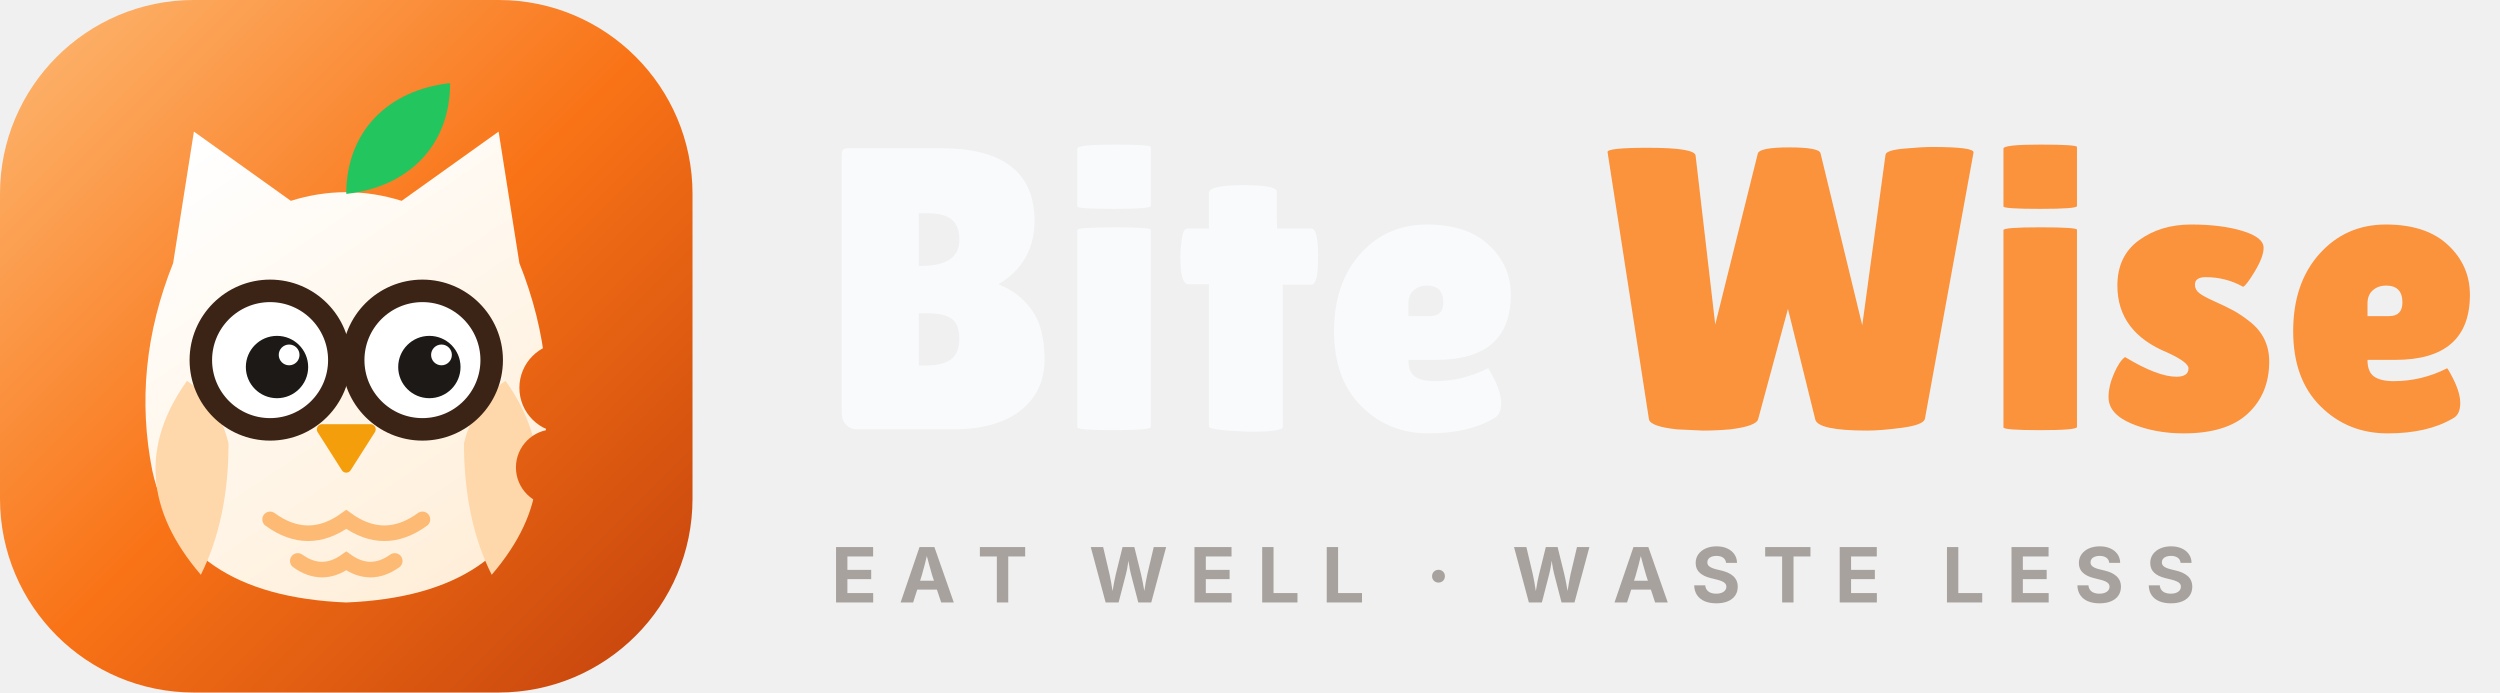
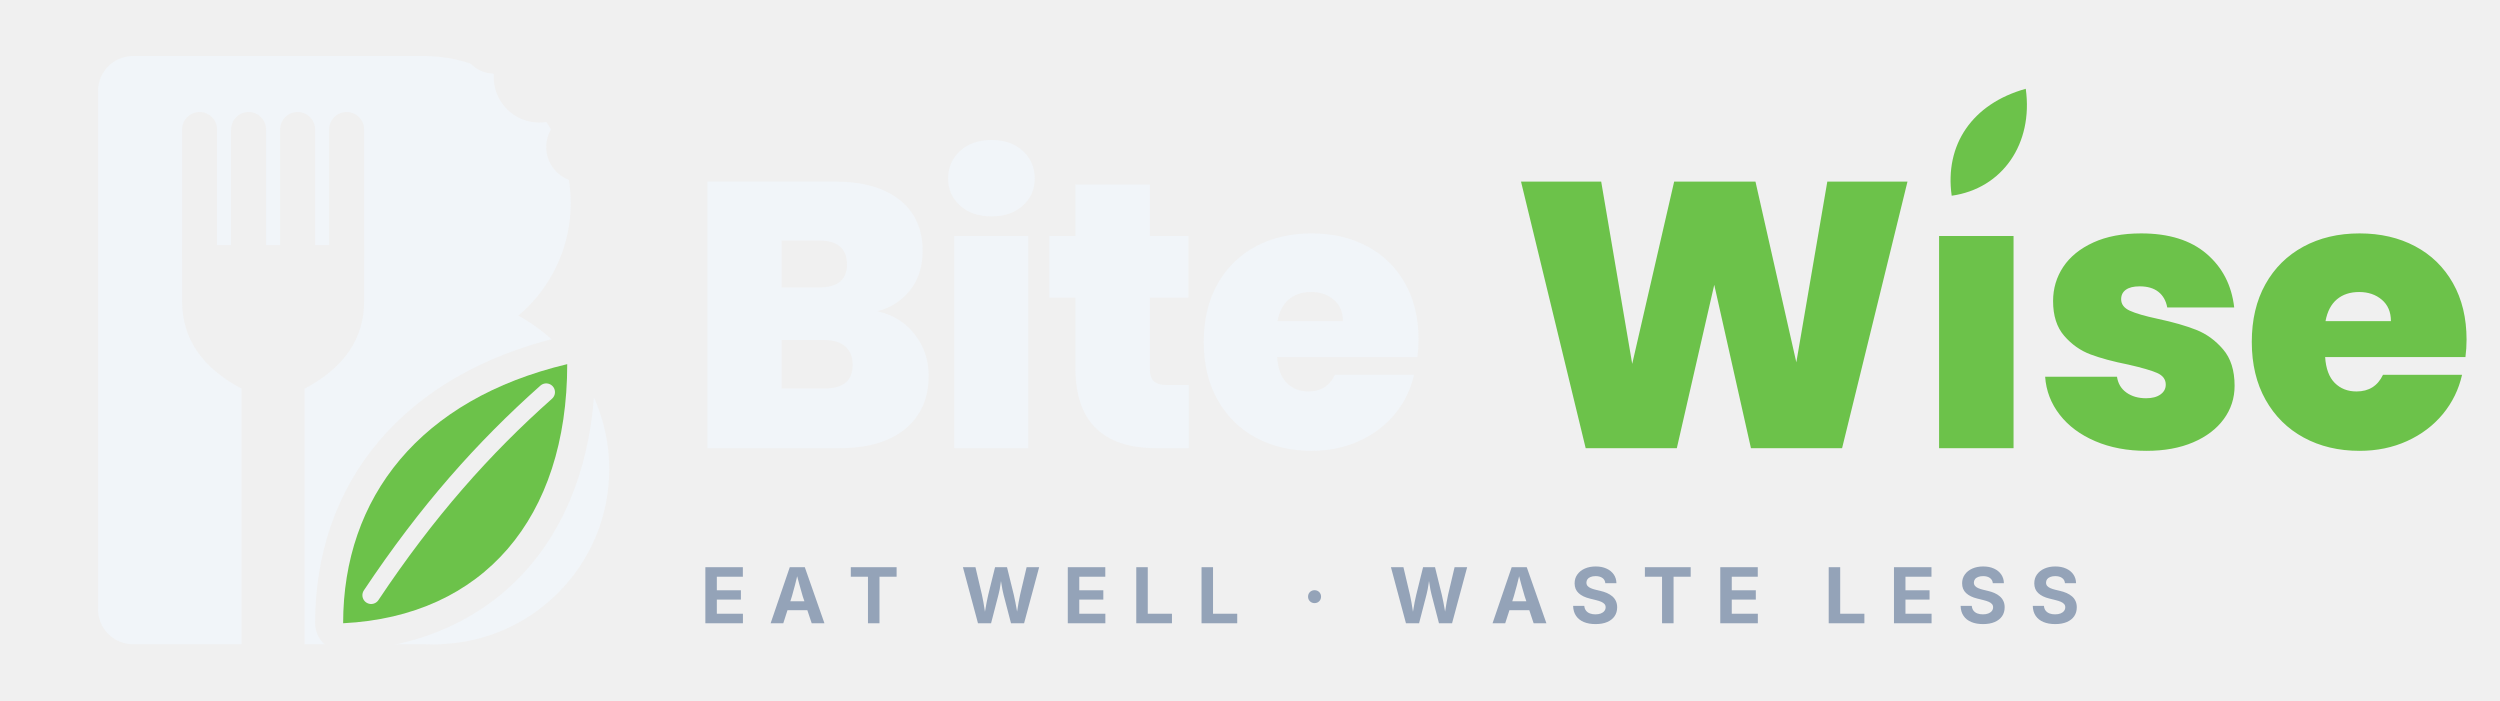
- <svg xmlns="http://www.w3.org/2000/svg" viewBox="0 0 722 200" role="img" aria-label="Bite Wise">
+ <svg xmlns="http://www.w3.org/2000/svg" viewBox="0 0 714 200" role="img" aria-label="Bite Wise">
  <defs>
-     <linearGradient id="logodarksvg-tile" x1="0" y1="0" x2="200" y2="200" gradientUnits="userSpaceOnUse">
-       <stop offset="0" stop-color="#FDBA74" />
-       <stop offset=".5" stop-color="#F97316" />
-       <stop offset="1" stop-color="#C2410C" />
-     </linearGradient>
-     <linearGradient id="logodarksvg-body" x1="60" y1="40" x2="150" y2="175" gradientUnits="userSpaceOnUse">
-       <stop offset="0" stop-color="#FFFFFF" />
-       <stop offset="1" stop-color="#FFEDD5" />
-     </linearGradient>
-     <mask id="logodarksvg-bite" maskUnits="userSpaceOnUse" x="0" y="0" width="200" height="200">
+     <mask id="logodarksvg-b" maskUnits="userSpaceOnUse" x="0" y="0" width="200" height="200">
+       <rect x="28" y="16" width="84" height="168" rx="10" fill="#fff" />
+       <rect x="96" y="16" width="26" height="84" fill="#fff" />
+       <circle cx="121" cy="58" r="42" fill="#fff" />
+       <rect x="96" y="92" width="30" height="92" fill="#fff" />
+       <circle cx="124" cy="134" r="50" fill="#fff" />
+       <circle cx="154" cy="22" r="13" fill="#000" />
+       <circle cx="166" cy="42" r="10" fill="#000" />
+       <circle cx="141" cy="12" r="9" fill="#000" />
+       <g fill="#000">
+         <rect x="52" y="32" width="10" height="46" rx="5" />
+         <rect x="66" y="32" width="10" height="46" rx="5" />
+         <rect x="80" y="32" width="10" height="46" rx="5" />
+         <rect x="94" y="32" width="10" height="46" rx="5" />
+         <path d="M52 70 L104 70 L104 86 Q104 102 87 111 L87 200 L69 200 L69 111 Q52 102 52 86 Z" />
+       </g>
+       <path d="M98 178 C 98 142, 120 114, 162 104 C 162 148, 138 176, 98 178 Z" fill="#000" stroke="#000" stroke-width="16" stroke-linejoin="round" />
+     </mask>
+     <mask id="logodarksvg-v" maskUnits="userSpaceOnUse" x="0" y="0" width="200" height="200">
      <rect width="200" height="200" fill="#fff" />
-       <circle cx="163" cy="112" r="13" fill="#000" />
-       <circle cx="160" cy="135" r="11" fill="#000" />
+       <path d="M106 170 C 122 146, 138 128, 156 112" fill="none" stroke="#000" stroke-width="5" stroke-linecap="round" />
    </mask>
  </defs>
-   <rect class="tile" width="200" height="200" rx="56" fill="url(#logodarksvg-tile)" />
-   <g class="mark">
-     <g class="body" mask="url(#logodarksvg-bite)">
-       <path d="M50 76 L56 38 L84 58 Q100 53 116 58 L144 38 L150 76 Q162 106 156 136 Q148 172 100 174 Q52 172 44 136 Q38 106 50 76 Z" fill="url(#logodarksvg-body)" />
-       <path d="M54 110 Q34 138 58 166 Q66 150 66 128 Q63 116 54 110 Z" fill="#FED7AA" />
-       <path d="M146 110 Q166 138 142 166 Q134 150 134 128 Q137 116 146 110 Z" fill="#FED7AA" />
-       <path d="M78 150 q11 8 22 0 q11 8 22 0 M86 162 q7 5 14 0 q7 5 14 0" fill="none" stroke="#FDBA74" stroke-width="4.5" stroke-linecap="round" />
-     </g>
-     <path class="leaf" d="M100 56 C 100 38, 112 26, 130 24 C 130 42, 118 54, 100 56 Z" fill="#22C55E" />
-     <g class="eyes">
-       <circle cx="78" cy="104" r="20" fill="#fff" stroke="#3B2416" stroke-width="6.5" />
-       <circle cx="122" cy="104" r="20" fill="#fff" stroke="#3B2416" stroke-width="6.5" />
-       <path d="M98 101 Q100 97 102 101" fill="none" stroke="#3B2416" stroke-width="5" stroke-linecap="round" />
-       <circle cx="80" cy="106" r="9" fill="#1C1917" />
-       <circle cx="124" cy="106" r="9" fill="#1C1917" />
-       <circle cx="83.5" cy="102.5" r="3" fill="#fff" />
-       <circle cx="127.5" cy="102.5" r="3" fill="#fff" />
-     </g>
-     <path class="beak" d="M93 124 L107 124 L100 135 Z" fill="#F59E0B" stroke="#F59E0B" stroke-width="3" stroke-linejoin="round" />
+   <g class="b">
+     <rect width="200" height="200" fill="#F1F5F9" mask="url(#logodarksvg-b)" />
  </g>
-   <path class="word1" d="M298.76 63.80L298.76 63.80Q298.76 75.86 288.32 82.12L288.32 82.12Q294 84.21 297.83 89.32Q301.66 94.42 301.66 103.76Q301.66 113.10 294.75 118.55Q287.85 124 274.98 124L274.98 124L247.60 124Q245.63 124 244.35 122.67Q243.08 121.33 243.08 119.13L243.08 119.13L243.08 44.89Q243.08 43.61 243.48 43.21Q243.89 42.80 245.16 42.80L245.16 42.80L271.61 42.80Q298.76 42.80 298.76 63.80ZM267.78 61.59L265.35 61.59L265.35 76.79L265.93 76.79Q277.06 76.79 277.06 69.36L277.06 69.36Q277.06 65.30 274.92 63.45Q272.77 61.59 267.78 61.59L267.78 61.59ZM267.78 90.48L265.35 90.48L265.35 105.56L267.44 105.56Q272.42 105.56 274.74 103.70Q277.06 101.84 277.06 97.78Q277.06 93.72 274.92 92.10Q272.77 90.48 267.78 90.48L267.78 90.48ZM332.35 66.35L332.35 123.30Q332.35 124.23 321.74 124.23Q311.12 124.23 311.12 123.42L311.12 123.42L311.12 66.46Q311.12 65.65 321.74 65.65Q332.35 65.65 332.35 66.35L332.35 66.35ZM332.35 42.45L332.35 59.50Q332.35 60.32 321.74 60.32Q311.12 60.32 311.12 59.62L311.12 59.62L311.12 42.92Q311.12 41.76 321.74 41.76Q332.35 41.76 332.35 42.45L332.35 42.45ZM370.47 82.24L370.47 123.30Q370.47 124.70 360.73 124.70L360.73 124.70Q349.13 124.23 349.13 123.19L349.13 123.19L349.13 82.12L343.21 82.12Q340.89 82.12 340.89 74.12L340.89 74.12Q340.89 72.03 341.30 69.02Q341.70 66 342.98 66L342.98 66L349.13 66L349.13 55.79Q349.13 53.47 358.93 53.47Q368.73 53.47 368.73 55.33L368.73 55.33L368.73 62.75L368.85 66L378.71 66Q380.68 66 380.68 74.12Q380.68 82.24 378.71 82.24L378.71 82.24L370.47 82.24ZM431.33 120.87L431.33 120.87Q424.02 125.16 412.54 125.16Q401.05 125.16 393.16 117.33Q385.28 109.50 385.28 95.64Q385.28 81.78 392.87 73.31Q400.47 64.84 412.07 64.84Q423.67 64.84 429.99 70.76Q436.32 76.67 436.32 85.14L436.32 85.14Q436.32 103.93 414.74 103.93L414.74 103.93L406.74 103.93Q406.74 107.41 408.65 108.75Q410.56 110.08 414.28 110.08L414.28 110.08Q422.40 110.08 429.70 106.37L429.70 106.37Q429.82 106.25 430.75 107.99L430.75 107.99Q433.53 112.98 433.53 116.40Q433.53 119.82 431.33 120.87ZM416.83 87.34L416.83 87.34Q416.83 82.47 412.07 82.47L412.07 82.47Q409.87 82.47 408.30 83.81Q406.74 85.14 406.74 87.69L406.74 87.69L406.74 91.29L413 91.29Q416.83 91.29 416.83 87.34Z" fill="#F8FAFC" />
-   <path class="word2" d="M476.22 121.10L464.27 43.96Q463.92 42.68 475.99 42.68L475.99 42.68Q489.33 42.68 489.68 44.89L489.68 44.89L495.36 93.72L507.66 44.31Q508.24 42.57 516.70 42.57Q525.17 42.57 525.75 44.19L525.75 44.19L537.82 93.96L544.54 44.66Q544.78 43.38 549.88 42.92Q554.98 42.45 558.12 42.45L558.12 42.45Q570.30 42.45 569.95 44.08L569.95 44.08L555.91 120.98Q555.45 122.72 549.30 123.54Q543.15 124.35 539.32 124.35L539.32 124.35Q524.94 124.35 524.24 121.10L524.24 121.10L516.36 89.20L507.77 120.98Q507.31 123.07 499.65 124L499.65 124Q495.71 124.35 491.76 124.35L491.76 124.35L484.34 124Q476.68 123.19 476.22 121.10L476.22 121.10ZM599.83 66.35L599.83 123.30Q599.83 124.23 589.22 124.23Q578.60 124.23 578.60 123.42L578.60 123.42L578.60 66.46Q578.60 65.65 589.22 65.65Q599.83 65.65 599.83 66.35L599.83 66.35ZM599.83 42.45L599.83 59.50Q599.83 60.32 589.22 60.32Q578.60 60.32 578.60 59.62L578.60 59.62L578.60 42.92Q578.60 41.76 589.22 41.76Q599.83 41.76 599.83 42.45L599.83 42.45ZM613.71 103.12L613.71 103.12Q623.10 108.80 628.56 108.80L628.56 108.80Q632.04 108.80 632.04 106.37L632.04 106.37Q632.04 104.63 626.00 101.84L626.00 101.84Q611.50 95.93 611.50 82.47L611.50 82.47Q611.50 73.89 617.77 69.36Q624.03 64.84 632.79 64.84Q641.55 64.84 647.64 66.70Q653.73 68.55 653.73 71.57L653.73 71.57Q653.73 74.12 651.23 78.30Q648.74 82.47 647.81 82.82L647.81 82.82Q642.82 80.04 637.02 80.04L637.02 80.04Q633.89 80.04 633.89 82.24L633.89 82.24Q633.89 83.63 635.11 84.62Q636.33 85.60 639.58 87.05Q642.82 88.50 644.97 89.66Q647.12 90.82 649.78 92.91L649.78 92.91Q655.35 97.32 655.35 104.40L655.35 104.40Q655.35 113.68 649.20 119.42Q643.06 125.16 630.64 125.16L630.64 125.16Q622.41 125.16 615.68 122.38Q608.95 119.59 608.95 114.72L608.95 114.72Q608.95 111.47 610.52 107.88Q612.08 104.28 613.71 103.12ZM708.32 120.87L708.32 120.87Q701.01 125.16 689.53 125.16Q678.04 125.16 670.16 117.33Q662.27 109.50 662.27 95.64Q662.27 81.78 669.87 73.31Q677.46 64.84 689.06 64.84Q700.66 64.84 706.99 70.76Q713.31 76.67 713.31 85.14L713.31 85.14Q713.31 103.93 691.73 103.93L691.73 103.93L683.73 103.93Q683.73 107.41 685.64 108.75Q687.56 110.08 691.27 110.08L691.27 110.08Q699.39 110.08 706.70 106.37L706.70 106.37Q706.81 106.25 707.74 107.99L707.74 107.99Q710.52 112.98 710.52 116.40Q710.52 119.82 708.32 120.87ZM693.82 87.34L693.82 87.34Q693.82 82.47 689.06 82.47L689.06 82.47Q686.86 82.47 685.29 83.81Q683.73 85.14 683.73 87.69L683.73 87.69L683.73 91.29L689.99 91.29Q693.82 91.29 693.82 87.34Z" fill="#FB923C" />
-   <path class="tagline" d="M252.18 174L241.45 174L241.45 157.99L252.16 157.99L252.16 160.71L244.73 160.71L244.73 164.58L251.60 164.58L251.60 167.25L244.73 167.25L244.73 171.28L252.18 171.28L252.18 174ZM263.71 174L260.09 174L265.56 157.99L269.85 157.99L275.46 174L271.82 174L270.58 170.28L264.90 170.28L263.71 174ZM265.72 167.72L269.74 167.72L269.25 166.28Q268.79 164.78 268.32 163L268.32 163Q268.01 161.85 267.67 160.57L267.67 160.57Q267.35 161.87 267.07 163.02L267.07 163.02Q266.62 164.82 266.18 166.28L266.18 166.28L265.72 167.72ZM287.89 160.71L282.99 160.71L282.99 157.99L296.07 157.99L296.07 160.71L291.18 160.71L291.18 174L287.89 174L287.89 160.71ZM323.05 174L319.31 174L315.01 157.99L318.59 157.99L320.44 165.87Q320.67 166.86 320.86 167.98Q321.05 169.10 321.23 170.23L321.23 170.23Q321.27 170.48 321.30 170.71L321.30 170.71Q321.35 170.48 321.39 170.23L321.39 170.23Q321.58 169.10 321.79 167.98Q321.99 166.86 322.24 165.87L322.24 165.87L324.19 157.99L327.60 157.99L329.54 165.87Q329.79 166.86 329.99 167.98Q330.20 169.10 330.40 170.23L330.40 170.23Q330.43 170.47 330.48 170.68L330.48 170.68Q330.51 170.47 330.55 170.23L330.55 170.23Q330.72 169.10 330.92 167.98Q331.12 166.86 331.34 165.87L331.34 165.87L333.20 157.99L336.78 157.99L332.48 174L328.74 174L326.61 165.81Q326.27 164.45 326.03 162.86L326.03 162.86Q325.96 162.40 325.88 161.94L325.88 161.94Q325.82 162.37 325.76 162.80L325.76 162.80Q325.55 164.36 325.17 165.81L325.17 165.81L323.05 174ZM355.69 174L344.96 174L344.96 157.99L355.67 157.99L355.67 160.71L348.24 160.71L348.24 164.58L355.11 164.58L355.11 167.25L348.24 167.25L348.24 171.28L355.69 171.28L355.69 174ZM374.71 174L364.52 174L364.52 157.99L367.80 157.99L367.80 171.28L374.71 171.28L374.71 174ZM393.35 174L383.16 174L383.16 157.99L386.44 157.99L386.44 171.28L393.35 171.28L393.35 174ZM415.44 168.25L415.44 168.25Q414.65 168.25 414.11 167.72Q413.58 167.19 413.58 166.41L413.58 166.41Q413.58 165.62 414.11 165.09Q414.65 164.56 415.44 164.56L415.44 164.56Q416.22 164.56 416.76 165.09Q417.29 165.62 417.29 166.41L417.29 166.41Q417.29 167.19 416.76 167.72Q416.22 168.25 415.44 168.25ZM445.29 174L441.54 174L437.25 157.99L440.82 157.99L442.68 165.87Q442.91 166.86 443.10 167.98Q443.28 169.10 443.47 170.23L443.47 170.23Q443.51 170.48 443.54 170.71L443.54 170.71Q443.58 170.48 443.63 170.23L443.63 170.23Q443.82 169.10 444.02 167.98Q444.23 166.86 444.48 165.87L444.48 165.87L446.43 157.99L449.84 157.99L451.78 165.87Q452.03 166.86 452.23 167.98Q452.44 169.10 452.64 170.23L452.64 170.23Q452.67 170.47 452.71 170.68L452.71 170.68Q452.75 170.47 452.79 170.23L452.79 170.23Q452.96 169.10 453.16 167.98Q453.36 166.86 453.57 165.87L453.57 165.87L455.43 157.99L459.02 157.99L454.71 174L450.97 174L448.85 165.81Q448.50 164.45 448.27 162.86L448.27 162.86Q448.19 162.40 448.12 161.94L448.12 161.94Q448.05 162.37 448.00 162.80L448.00 162.80Q447.78 164.36 447.41 165.81L447.41 165.81L445.29 174ZM469.89 174L466.27 174L471.74 157.99L476.04 157.99L481.65 174L478.00 174L476.77 170.28L471.09 170.28L469.89 174ZM471.90 167.72L475.92 167.72L475.44 166.28Q474.97 164.78 474.50 163L474.50 163Q474.19 161.85 473.86 160.57L473.86 160.57Q473.53 161.87 473.26 163.02L473.26 163.02Q472.80 164.82 472.36 166.28L472.36 166.28L471.90 167.72ZM495.69 174.24L495.69 174.24Q493.76 174.24 492.34 173.65Q490.92 173.05 490.12 171.89Q489.33 170.73 489.28 169.04L489.28 169.04L492.47 169.04Q492.54 169.84 492.96 170.39Q493.38 170.93 494.08 171.20Q494.77 171.46 495.65 171.46L495.65 171.46Q496.54 171.46 497.19 171.21Q497.84 170.96 498.20 170.50Q498.57 170.04 498.57 169.42L498.57 169.42Q498.57 168.88 498.24 168.51Q497.91 168.13 497.30 167.87Q496.69 167.60 495.81 167.39L495.81 167.39L494.04 166.95Q492.01 166.46 490.86 165.40Q489.71 164.34 489.71 162.60L489.71 162.60Q489.71 161.15 490.49 160.07Q491.27 158.98 492.63 158.38Q493.99 157.78 495.73 157.78L495.73 157.78Q497.50 157.78 498.82 158.39Q500.14 158.99 500.89 160.07Q501.63 161.15 501.65 162.56L501.65 162.56L498.48 162.56Q498.39 161.59 497.66 161.07Q496.92 160.54 495.70 160.54L495.70 160.54Q494.87 160.54 494.28 160.78Q493.69 161.01 493.38 161.43Q493.08 161.85 493.08 162.39L493.08 162.39Q493.08 162.98 493.43 163.37Q493.79 163.76 494.38 164.00Q494.97 164.25 495.63 164.41L495.63 164.41L497.08 164.76Q498.09 164.99 498.96 165.37Q499.83 165.76 500.49 166.32Q501.14 166.89 501.50 167.66Q501.86 168.44 501.86 169.45L501.86 169.45Q501.86 170.90 501.13 171.98Q500.40 173.05 499.02 173.65Q497.63 174.24 495.69 174.24ZM514.68 160.71L509.78 160.71L509.78 157.99L522.86 157.99L522.86 160.71L517.97 160.71L517.97 174L514.68 174L514.68 160.71ZM542.04 174L531.31 174L531.31 157.99L542.02 157.99L542.02 160.71L534.59 160.71L534.59 164.58L541.46 164.58L541.46 167.25L534.59 167.25L534.59 171.28L542.04 171.28L542.04 174ZM572.47 174L562.28 174L562.28 157.99L565.56 157.99L565.56 171.28L572.47 171.28L572.47 174ZM591.66 174L580.92 174L580.92 157.99L591.63 157.99L591.63 160.71L584.20 160.71L584.20 164.58L591.08 164.58L591.08 167.25L584.20 167.25L584.20 171.28L591.66 171.28L591.66 174ZM606.35 174.24L606.35 174.24Q604.43 174.24 603.01 173.65Q601.58 173.05 600.79 171.89Q599.99 170.73 599.95 169.04L599.95 169.04L603.14 169.04Q603.21 169.84 603.62 170.39Q604.04 170.93 604.74 171.20Q605.44 171.46 606.32 171.46L606.32 171.46Q607.20 171.46 607.85 171.21Q608.50 170.96 608.87 170.50Q609.23 170.04 609.23 169.42L609.23 169.42Q609.23 168.88 608.90 168.51Q608.58 168.13 607.96 167.87Q607.35 167.60 606.47 167.39L606.47 167.39L604.71 166.95Q602.68 166.46 601.53 165.40Q600.38 164.34 600.38 162.60L600.38 162.60Q600.38 161.15 601.16 160.07Q601.94 158.98 603.30 158.38Q604.66 157.78 606.40 157.78L606.40 157.78Q608.17 157.78 609.49 158.39Q610.81 158.99 611.55 160.07Q612.29 161.15 612.31 162.56L612.31 162.56L609.15 162.56Q609.06 161.59 608.32 161.07Q607.59 160.54 606.36 160.54L606.36 160.54Q605.54 160.54 604.95 160.78Q604.35 161.01 604.05 161.43Q603.74 161.85 603.74 162.39L603.74 162.39Q603.74 162.98 604.10 163.37Q604.45 163.76 605.04 164.00Q605.63 164.25 606.30 164.41L606.30 164.41L607.75 164.76Q608.76 164.99 609.63 165.37Q610.50 165.76 611.15 166.32Q611.81 166.89 612.17 167.66Q612.53 168.44 612.53 169.45L612.53 169.45Q612.53 170.90 611.80 171.98Q611.07 173.05 609.68 173.65Q608.30 174.24 606.35 174.24ZM626.96 174.24L626.96 174.24Q625.04 174.24 623.61 173.65Q622.19 173.05 621.39 171.89Q620.60 170.73 620.56 169.04L620.56 169.04L623.75 169.04Q623.81 169.84 624.23 170.39Q624.65 170.93 625.35 171.20Q626.04 171.46 626.93 171.46L626.93 171.46Q627.81 171.46 628.46 171.21Q629.11 170.96 629.47 170.50Q629.84 170.04 629.84 169.42L629.84 169.42Q629.84 168.88 629.51 168.51Q629.18 168.13 628.57 167.87Q627.96 167.60 627.08 167.39L627.08 167.39L625.31 166.95Q623.28 166.46 622.13 165.40Q620.99 164.34 620.99 162.60L620.99 162.60Q620.99 161.15 621.76 160.07Q622.54 158.98 623.90 158.38Q625.26 157.78 627.00 157.78L627.00 157.78Q628.77 157.78 630.09 158.39Q631.42 158.99 632.16 160.07Q632.90 161.15 632.92 162.56L632.92 162.56L629.75 162.56Q629.67 161.59 628.93 161.07Q628.19 160.54 626.97 160.54L626.97 160.54Q626.14 160.54 625.55 160.78Q624.96 161.01 624.65 161.43Q624.35 161.85 624.35 162.39L624.35 162.39Q624.35 162.98 624.70 163.37Q625.06 163.76 625.65 164.00Q626.24 164.25 626.90 164.41L626.90 164.41L628.35 164.76Q629.36 164.99 630.23 165.37Q631.10 165.76 631.76 166.32Q632.42 166.89 632.77 167.66Q633.13 168.44 633.13 169.45L633.13 169.45Q633.13 170.90 632.40 171.98Q631.67 173.05 630.29 173.65Q628.90 174.24 626.96 174.24Z" fill="#A8A29E" />
+   <g class="leaf">
+     <path d="M98 178 C 98 142, 120 114, 162 104 C 162 148, 138 176, 98 178 Z" fill="#6CC24A" mask="url(#logodarksvg-v)" />
+   </g>
+   <path class="word1" d="M250.65 88.90Q257.34 90.42 261.29 95.55Q265.23 100.68 265.23 107.26L265.23 107.26Q265.23 116.98 258.53 122.49Q251.84 128 239.74 128L239.74 128L202.05 128L202.05 51.86L238.55 51.86Q250.22 51.86 256.86 57.04Q263.50 62.23 263.50 71.62L263.50 71.62Q263.50 78.32 259.99 82.80Q256.48 87.28 250.65 88.90L250.65 88.90ZM223.22 68.71L223.22 82.10L233.91 82.10Q241.90 82.10 241.90 75.51L241.90 75.51Q241.90 68.71 233.91 68.71L233.91 68.71L223.22 68.71ZM235.53 110.94Q243.52 110.94 243.52 104.24L243.52 104.24Q243.52 100.78 241.41 98.95Q239.31 97.11 235.42 97.11L235.42 97.11L223.22 97.11L223.22 110.94L235.53 110.94ZM283.21 61.80Q277.59 61.80 274.19 58.72Q270.79 55.64 270.79 51.00L270.79 51.00Q270.79 46.24 274.19 43.11Q277.59 39.98 283.21 39.98L283.21 39.98Q288.72 39.98 292.12 43.11Q295.52 46.24 295.52 51.00L295.52 51.00Q295.52 55.64 292.12 58.72Q288.72 61.80 283.21 61.80L283.21 61.80ZM272.52 67.41L293.68 67.41L293.68 128L272.52 128L272.52 67.41ZM333.37 109.96L339.53 109.96L339.53 128L330.35 128Q307.13 128 307.13 105.00L307.13 105.00L307.13 85.02L299.68 85.02L299.68 67.41L307.13 67.41L307.13 52.72L328.40 52.72L328.40 67.41L339.42 67.41L339.42 85.02L328.40 85.02L328.40 105.32Q328.40 107.80 329.54 108.88Q330.67 109.96 333.37 109.96L333.37 109.96ZM405.14 97.00Q405.14 99.49 404.81 101.97L404.81 101.97L364.74 101.97Q365.07 106.94 367.50 109.37Q369.93 111.80 373.71 111.80L373.71 111.80Q379.00 111.80 381.27 107.05L381.27 107.05L403.84 107.05Q402.44 113.31 398.39 118.23Q394.34 123.14 388.18 125.95Q382.02 128.76 374.57 128.76L374.57 128.76Q365.61 128.76 358.64 124.98Q351.68 121.20 347.73 114.18Q343.79 107.16 343.79 97.65L343.79 97.65Q343.79 88.15 347.68 81.18Q351.57 74.22 358.53 70.44Q365.50 66.66 374.57 66.66L374.57 66.66Q383.54 66.66 390.45 70.33Q397.36 74 401.25 80.86Q405.14 87.72 405.14 97.00L405.14 97.00ZM364.85 91.71L383.54 91.71Q383.54 87.82 380.94 85.61Q378.35 83.40 374.46 83.40L374.46 83.40Q370.58 83.40 368.09 85.50Q365.61 87.61 364.85 91.71L364.85 91.71Z" fill="#F1F5F9" />
+   <path class="word2" d="M521.88 51.86L544.78 51.86L526.10 128L500.07 128L489.59 81.34L478.90 128L452.87 128L434.40 51.86L457.30 51.86L466.16 103.92L478.14 51.86L501.36 51.86L513.03 103.48L521.88 51.86ZM553.80 67.41L575.07 67.41L575.07 128L553.80 128L553.80 67.41ZM613.03 128.76Q604.82 128.76 598.40 126.00Q591.97 123.25 588.25 118.44Q584.52 113.64 584.09 107.59L584.09 107.59L604.61 107.59Q605.04 110.50 607.31 112.12Q609.58 113.74 612.92 113.74L612.92 113.74Q615.52 113.74 617.03 112.66Q618.54 111.58 618.54 109.86L618.54 109.86Q618.54 107.59 616.06 106.51Q613.57 105.43 607.85 104.13L607.85 104.13Q601.37 102.84 597.05 101.22Q592.73 99.60 589.54 95.92Q586.36 92.25 586.36 85.99L586.36 85.99Q586.36 80.59 589.27 76.21Q592.19 71.84 597.86 69.25Q603.53 66.66 611.52 66.66L611.52 66.66Q623.40 66.66 630.20 72.49Q637.01 78.32 638.09 87.82L638.09 87.82L618.97 87.82Q618.43 84.91 616.43 83.34Q614.44 81.78 611.09 81.78L611.09 81.78Q608.50 81.78 607.15 82.75Q605.80 83.72 605.80 85.45L605.80 85.45Q605.80 87.61 608.28 88.74Q610.76 89.88 616.27 91.06L616.27 91.06Q622.86 92.47 627.23 94.20Q631.61 95.92 634.90 99.76Q638.20 103.59 638.20 110.18L638.20 110.18Q638.20 115.47 635.12 119.68Q632.04 123.90 626.37 126.33Q620.70 128.76 613.03 128.76L613.03 128.76ZM704.45 97.00Q704.45 99.49 704.13 101.97L704.13 101.97L664.06 101.97Q664.38 106.94 666.81 109.37Q669.24 111.80 673.02 111.80L673.02 111.80Q678.32 111.80 680.58 107.05L680.58 107.05L703.16 107.05Q701.75 113.31 697.70 118.23Q693.65 123.14 687.50 125.95Q681.34 128.76 673.89 128.76L673.89 128.76Q664.92 128.76 657.96 124.98Q650.99 121.20 647.05 114.18Q643.11 107.16 643.11 97.65L643.11 97.65Q643.11 88.15 647.00 81.18Q650.88 74.22 657.85 70.44Q664.82 66.66 673.89 66.66L673.89 66.66Q682.85 66.66 689.76 70.33Q696.68 74 700.56 80.86Q704.45 87.72 704.45 97.00L704.45 97.00ZM664.17 91.71L682.85 91.71Q682.85 87.82 680.26 85.61Q677.67 83.40 673.78 83.40L673.78 83.40Q669.89 83.40 667.41 85.50Q664.92 87.61 664.17 91.71L664.17 91.71Z" fill="#6CC24A" />
+   <g class="ileaf">
+     <path d="M0 0 C 0 -14, 9 -24, 24 -26 C 24 -11, 14 0, 0 0 Z" transform="translate(557.4 55.9) rotate(-8) scale(1.050)" fill="#6CC24A" />
+   </g>
+   <path class="tagline" d="M212.18 178L201.45 178L201.45 161.99L212.16 161.99L212.16 164.71L204.73 164.71L204.73 168.58L211.60 168.58L211.60 171.25L204.73 171.25L204.73 175.28L212.18 175.28L212.18 178ZM223.71 178L220.09 178L225.56 161.99L229.85 161.99L235.46 178L231.82 178L230.58 174.28L224.90 174.28L223.71 178ZM225.72 171.72L229.74 171.72L229.25 170.28Q228.79 168.78 228.32 167L228.32 167Q228.01 165.85 227.67 164.57L227.67 164.57Q227.35 165.87 227.07 167.02L227.07 167.02Q226.62 168.82 226.18 170.28L226.18 170.28L225.72 171.72ZM247.89 164.71L242.99 164.71L242.99 161.99L256.07 161.99L256.07 164.71L251.18 164.71L251.18 178L247.89 178L247.89 164.71ZM283.05 178L279.31 178L275.01 161.99L278.59 161.99L280.44 169.87Q280.67 170.86 280.86 171.98Q281.05 173.10 281.23 174.23L281.23 174.23Q281.27 174.48 281.30 174.71L281.30 174.71Q281.35 174.48 281.39 174.23L281.39 174.23Q281.58 173.10 281.79 171.98Q281.99 170.86 282.24 169.87L282.24 169.87L284.19 161.99L287.60 161.99L289.54 169.87Q289.79 170.86 289.99 171.98Q290.20 173.10 290.40 174.23L290.40 174.23Q290.43 174.47 290.48 174.68L290.48 174.68Q290.51 174.47 290.55 174.23L290.55 174.23Q290.72 173.10 290.92 171.98Q291.12 170.86 291.34 169.87L291.34 169.87L293.20 161.99L296.78 161.99L292.48 178L288.74 178L286.61 169.81Q286.27 168.45 286.03 166.86L286.03 166.86Q285.96 166.40 285.88 165.94L285.88 165.94Q285.82 166.37 285.76 166.80L285.76 166.80Q285.55 168.36 285.17 169.81L285.17 169.81L283.05 178ZM315.69 178L304.96 178L304.96 161.99L315.67 161.99L315.67 164.71L308.24 164.71L308.24 168.58L315.11 168.58L315.11 171.25L308.24 171.25L308.24 175.28L315.69 175.28L315.69 178ZM334.71 178L324.52 178L324.52 161.99L327.80 161.99L327.80 175.28L334.71 175.28L334.71 178ZM353.35 178L343.16 178L343.16 161.99L346.44 161.99L346.44 175.28L353.35 175.28L353.35 178ZM375.44 172.25L375.44 172.25Q374.65 172.25 374.11 171.72Q373.58 171.19 373.58 170.41L373.58 170.41Q373.58 169.62 374.11 169.09Q374.65 168.56 375.44 168.56L375.44 168.56Q376.22 168.56 376.76 169.09Q377.29 169.62 377.29 170.41L377.29 170.41Q377.29 171.19 376.76 171.72Q376.22 172.25 375.44 172.25ZM405.29 178L401.54 178L397.25 161.99L400.82 161.99L402.68 169.87Q402.91 170.86 403.10 171.98Q403.28 173.10 403.47 174.23L403.47 174.23Q403.51 174.48 403.54 174.71L403.54 174.71Q403.58 174.48 403.63 174.23L403.63 174.23Q403.82 173.10 404.02 171.98Q404.23 170.86 404.48 169.87L404.48 169.87L406.43 161.99L409.84 161.99L411.78 169.87Q412.03 170.86 412.23 171.98Q412.44 173.10 412.64 174.23L412.64 174.23Q412.67 174.47 412.71 174.68L412.71 174.68Q412.75 174.47 412.79 174.23L412.79 174.23Q412.96 173.10 413.16 171.98Q413.36 170.86 413.57 169.87L413.57 169.87L415.43 161.99L419.02 161.99L414.71 178L410.97 178L408.85 169.81Q408.50 168.45 408.27 166.86L408.27 166.86Q408.19 166.40 408.12 165.94L408.12 165.94Q408.05 166.37 408.00 166.80L408.00 166.80Q407.78 168.36 407.41 169.81L407.41 169.81L405.29 178ZM429.89 178L426.27 178L431.74 161.99L436.04 161.99L441.65 178L438.00 178L436.77 174.28L431.09 174.28L429.89 178ZM431.90 171.72L435.92 171.72L435.44 170.28Q434.97 168.78 434.50 167L434.50 167Q434.19 165.85 433.86 164.57L433.86 164.57Q433.53 165.87 433.26 167.02L433.26 167.02Q432.80 168.82 432.36 170.28L432.36 170.28L431.90 171.72ZM455.69 178.24L455.69 178.24Q453.76 178.24 452.34 177.65Q450.92 177.05 450.12 175.89Q449.33 174.73 449.28 173.04L449.28 173.04L452.47 173.04Q452.54 173.84 452.96 174.39Q453.38 174.93 454.08 175.20Q454.77 175.46 455.65 175.46L455.65 175.46Q456.54 175.46 457.19 175.21Q457.84 174.96 458.20 174.50Q458.57 174.04 458.57 173.42L458.57 173.42Q458.57 172.88 458.24 172.51Q457.91 172.13 457.30 171.87Q456.69 171.60 455.81 171.39L455.81 171.39L454.04 170.95Q452.01 170.46 450.86 169.40Q449.71 168.34 449.71 166.60L449.71 166.60Q449.71 165.15 450.49 164.07Q451.27 162.98 452.63 162.38Q453.99 161.78 455.73 161.78L455.73 161.78Q457.50 161.78 458.82 162.39Q460.14 162.99 460.89 164.07Q461.63 165.15 461.65 166.56L461.65 166.56L458.48 166.56Q458.39 165.59 457.66 165.07Q456.92 164.54 455.70 164.54L455.70 164.54Q454.87 164.54 454.28 164.78Q453.69 165.01 453.38 165.43Q453.08 165.85 453.08 166.39L453.08 166.39Q453.08 166.98 453.43 167.37Q453.79 167.76 454.38 168.00Q454.97 168.25 455.63 168.41L455.63 168.41L457.08 168.76Q458.09 168.99 458.96 169.37Q459.83 169.76 460.49 170.32Q461.14 170.89 461.50 171.66Q461.86 172.44 461.86 173.45L461.86 173.45Q461.86 174.90 461.13 175.98Q460.40 177.05 459.02 177.65Q457.63 178.24 455.69 178.24ZM474.68 164.71L469.78 164.71L469.78 161.99L482.86 161.99L482.86 164.71L477.97 164.71L477.97 178L474.68 178L474.68 164.71ZM502.04 178L491.31 178L491.31 161.99L502.02 161.99L502.02 164.71L494.59 164.71L494.59 168.58L501.46 168.58L501.46 171.25L494.59 171.25L494.59 175.28L502.04 175.28L502.04 178ZM532.47 178L522.28 178L522.28 161.99L525.56 161.99L525.56 175.28L532.47 175.28L532.47 178ZM551.66 178L540.92 178L540.92 161.99L551.63 161.99L551.63 164.71L544.20 164.71L544.20 168.58L551.08 168.58L551.08 171.25L544.20 171.25L544.20 175.28L551.66 175.28L551.66 178ZM566.35 178.24L566.35 178.24Q564.43 178.24 563.01 177.65Q561.58 177.05 560.79 175.89Q559.99 174.73 559.95 173.04L559.95 173.04L563.14 173.04Q563.21 173.84 563.62 174.39Q564.04 174.93 564.74 175.20Q565.44 175.46 566.32 175.46L566.32 175.46Q567.20 175.46 567.85 175.21Q568.50 174.96 568.87 174.50Q569.23 174.04 569.23 173.42L569.23 173.42Q569.23 172.88 568.90 172.51Q568.58 172.13 567.96 171.87Q567.35 171.60 566.47 171.39L566.47 171.39L564.71 170.95Q562.68 170.46 561.53 169.40Q560.38 168.34 560.38 166.60L560.38 166.60Q560.38 165.15 561.16 164.07Q561.94 162.98 563.30 162.38Q564.66 161.78 566.40 161.78L566.40 161.78Q568.17 161.78 569.49 162.39Q570.81 162.99 571.55 164.07Q572.29 165.15 572.31 166.56L572.31 166.56L569.15 166.56Q569.06 165.59 568.32 165.07Q567.59 164.54 566.36 164.54L566.36 164.54Q565.54 164.54 564.95 164.78Q564.35 165.01 564.05 165.43Q563.74 165.85 563.74 166.39L563.74 166.39Q563.74 166.98 564.10 167.37Q564.45 167.76 565.04 168.00Q565.63 168.25 566.30 168.41L566.30 168.41L567.75 168.76Q568.76 168.99 569.63 169.37Q570.50 169.76 571.15 170.32Q571.81 170.89 572.17 171.66Q572.53 172.44 572.53 173.45L572.53 173.45Q572.53 174.90 571.80 175.98Q571.07 177.05 569.68 177.65Q568.30 178.24 566.35 178.24ZM586.96 178.24L586.96 178.24Q585.04 178.24 583.61 177.65Q582.19 177.05 581.39 175.89Q580.60 174.73 580.56 173.04L580.56 173.04L583.75 173.04Q583.81 173.84 584.23 174.39Q584.65 174.93 585.35 175.20Q586.04 175.46 586.93 175.46L586.93 175.46Q587.81 175.46 588.46 175.21Q589.11 174.96 589.47 174.50Q589.84 174.04 589.84 173.42L589.84 173.42Q589.84 172.88 589.51 172.51Q589.18 172.13 588.57 171.87Q587.96 171.60 587.08 171.39L587.08 171.39L585.31 170.95Q583.28 170.46 582.13 169.40Q580.99 168.34 580.99 166.60L580.99 166.60Q580.99 165.15 581.76 164.07Q582.54 162.98 583.90 162.38Q585.26 161.78 587.00 161.78L587.00 161.78Q588.77 161.78 590.09 162.39Q591.42 162.99 592.16 164.07Q592.90 165.15 592.92 166.56L592.92 166.56L589.75 166.56Q589.67 165.59 588.93 165.07Q588.19 164.54 586.97 164.54L586.97 164.54Q586.14 164.54 585.55 164.78Q584.96 165.01 584.65 165.43Q584.35 165.85 584.35 166.39L584.35 166.39Q584.35 166.98 584.70 167.37Q585.06 167.76 585.65 168.00Q586.24 168.25 586.90 168.41L586.90 168.41L588.35 168.76Q589.36 168.99 590.23 169.37Q591.10 169.76 591.76 170.32Q592.42 170.89 592.77 171.66Q593.13 172.44 593.13 173.45L593.13 173.45Q593.13 174.90 592.40 175.98Q591.67 177.05 590.29 177.65Q588.90 178.24 586.96 178.24Z" fill="#94A3B8" />
</svg>
